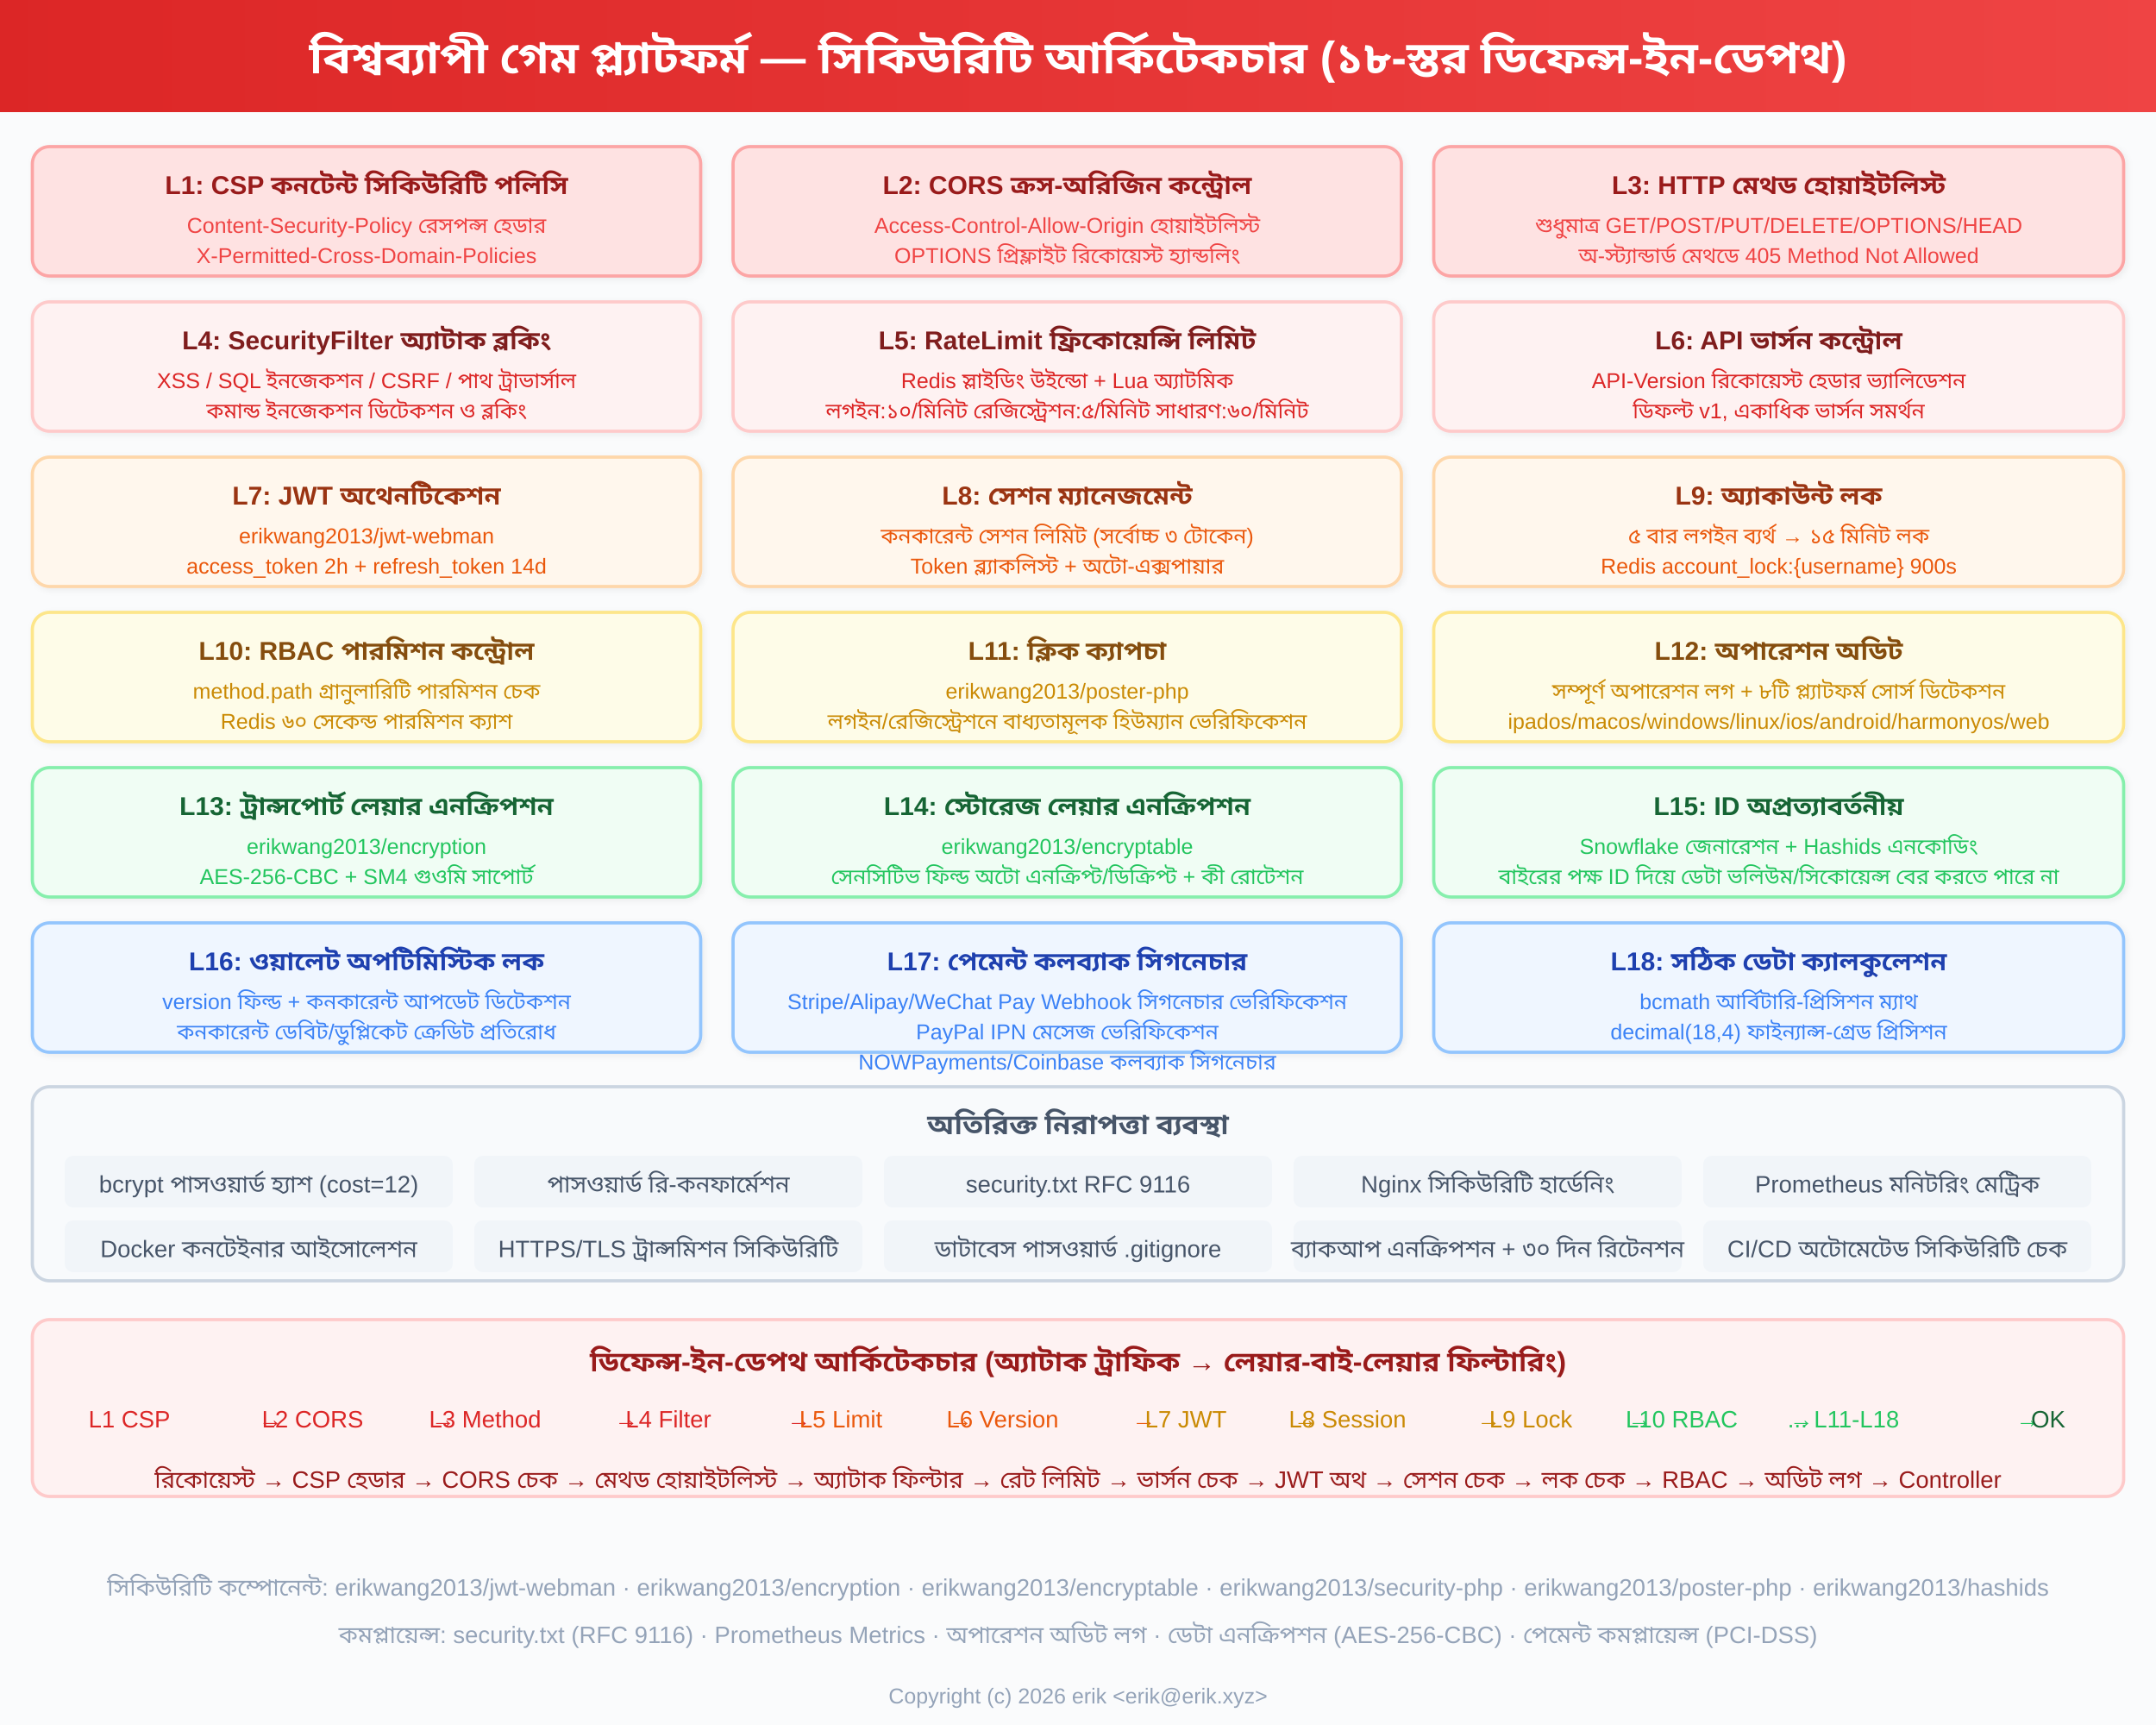
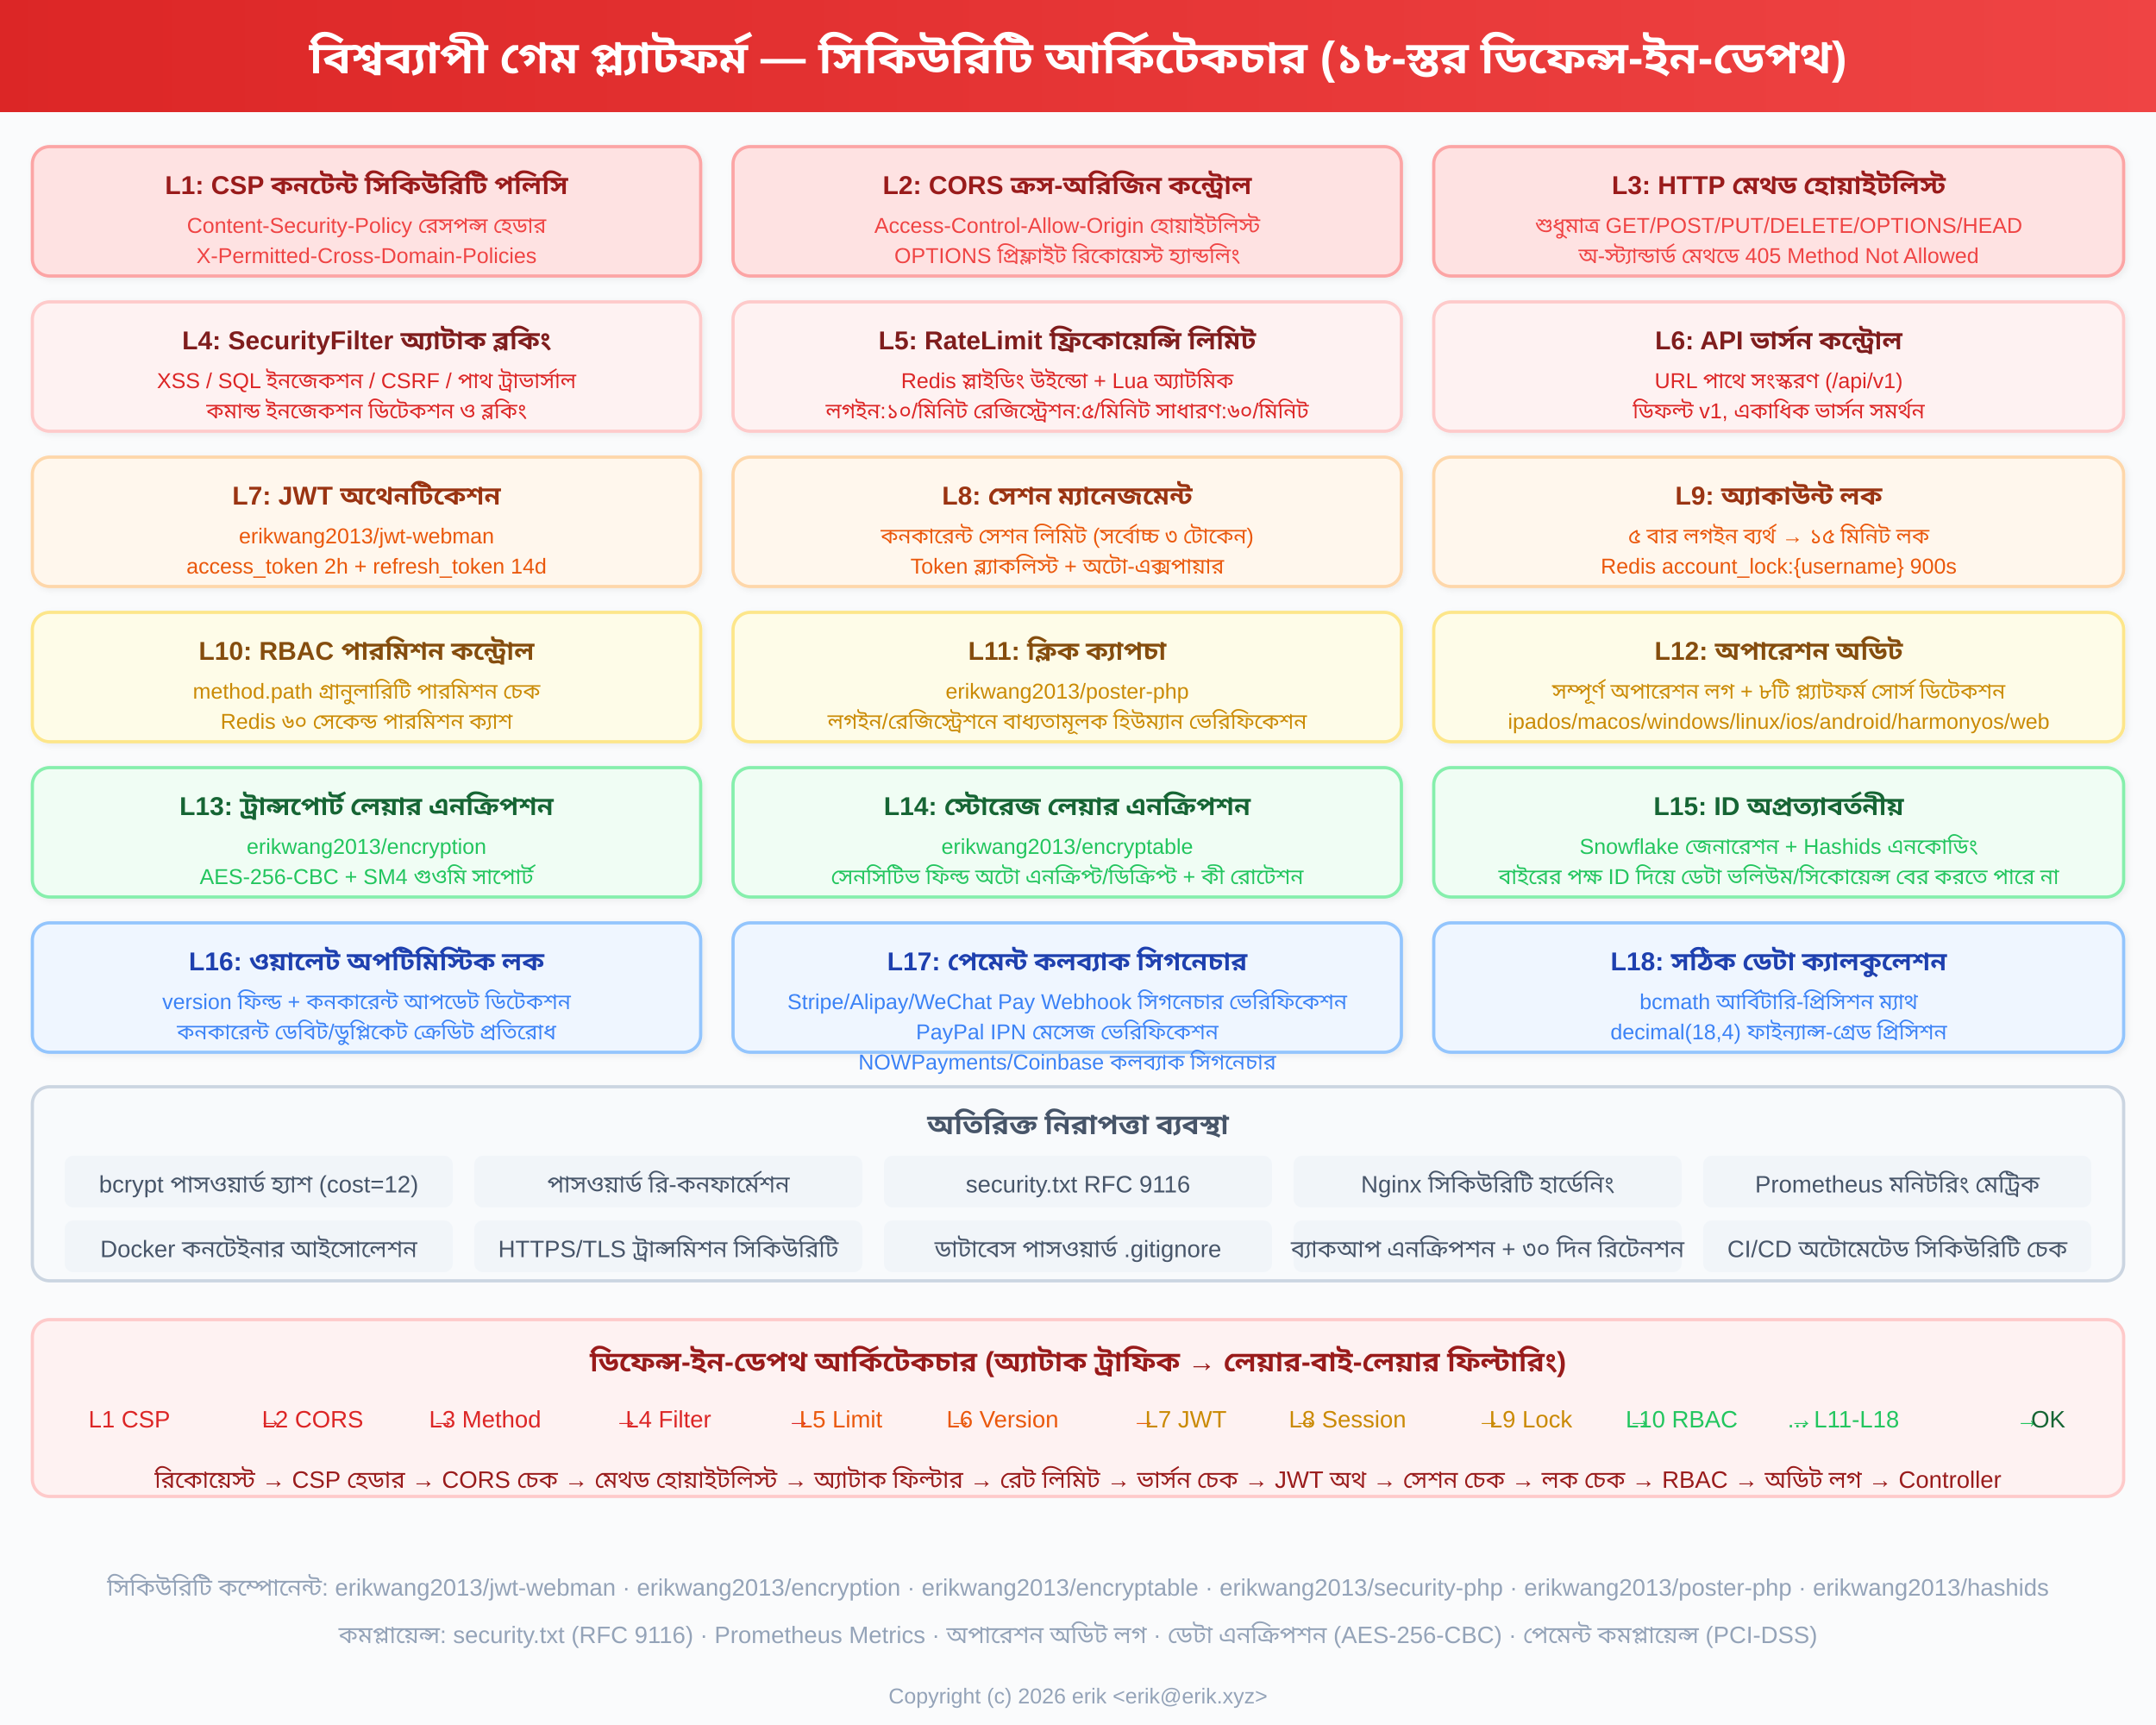
<svg xmlns="http://www.w3.org/2000/svg" viewBox="0 0 1000 800" font-family="Arial, 'Noto Sans SC', 'Noto Sans Bengali', sans-serif">
  <defs>
    <linearGradient id="hd" x1="0" y1="0" x2="1" y2="0">
      <stop offset="0%" stop-color="#dc2626" />
      <stop offset="100%" stop-color="#ef4444" />
    </linearGradient>
    <filter id="sh">
      <feDropShadow dx="1" dy="1" stdDeviation="1.5" flood-opacity=".06" />
    </filter>
  </defs>
  <rect width="1000" height="800" fill="#fafbfc" />
  <rect x="0" y="0" width="1000" height="52" fill="url(#hd)" />
  <text x="500" y="34" text-anchor="middle" fill="#fff" font-size="21" font-weight="bold">বিশ্বব্যাপী গেম প্ল্যাটফর্ম — সিকিউরিটি আর্কিটেকচার (১৮-স্তর ডিফেন্স-ইন-ডেপথ)</text>
  <rect x="15" y="68" width="310" height="60" rx="8" fill="#fee2e2" stroke="#fca5a5" stroke-width="1.5" filter="url(#sh)" />
  <text x="170" y="90" text-anchor="middle" fill="#991b1b" font-size="12" font-weight="bold">L1: CSP কনটেন্ট সিকিউরিটি পলিসি</text>
  <text x="170" y="108" text-anchor="middle" fill="#ef4444" font-size="10">Content-Security-Policy রেসপন্স হেডার</text>
  <text x="170" y="122" text-anchor="middle" fill="#ef4444" font-size="10">X-Permitted-Cross-Domain-Policies</text>
  <rect x="340" y="68" width="310" height="60" rx="8" fill="#fee2e2" stroke="#fca5a5" stroke-width="1.5" filter="url(#sh)" />
  <text x="495" y="90" text-anchor="middle" fill="#991b1b" font-size="12" font-weight="bold">L2: CORS ক্রস-অরিজিন কন্ট্রোল</text>
  <text x="495" y="108" text-anchor="middle" fill="#ef4444" font-size="10">Access-Control-Allow-Origin হোয়াইটলিস্ট</text>
  <text x="495" y="122" text-anchor="middle" fill="#ef4444" font-size="10">OPTIONS প্রিফ্লাইট রিকোয়েস্ট হ্যান্ডলিং</text>
  <rect x="665" y="68" width="320" height="60" rx="8" fill="#fee2e2" stroke="#fca5a5" stroke-width="1.5" filter="url(#sh)" />
  <text x="825" y="90" text-anchor="middle" fill="#991b1b" font-size="12" font-weight="bold">L3: HTTP মেথড হোয়াইটলিস্ট</text>
  <text x="825" y="108" text-anchor="middle" fill="#ef4444" font-size="10">শুধুমাত্র GET/POST/PUT/DELETE/OPTIONS/HEAD</text>
  <text x="825" y="122" text-anchor="middle" fill="#ef4444" font-size="10">অ-স্ট্যান্ডার্ড মেথডে 405 Method Not Allowed</text>
  <rect x="15" y="140" width="310" height="60" rx="8" fill="#fef2f2" stroke="#fecaca" stroke-width="1.5" filter="url(#sh)" />
  <text x="170" y="162" text-anchor="middle" fill="#7f1d1d" font-size="12" font-weight="bold">L4: SecurityFilter অ্যাটাক ব্লকিং</text>
  <text x="170" y="180" text-anchor="middle" fill="#dc2626" font-size="10">XSS / SQL ইনজেকশন / CSRF / পাথ ট্রাভার্সাল</text>
  <text x="170" y="194" text-anchor="middle" fill="#dc2626" font-size="10">কমান্ড ইনজেকশন ডিটেকশন ও ব্লকিং</text>
  <rect x="340" y="140" width="310" height="60" rx="8" fill="#fef2f2" stroke="#fecaca" stroke-width="1.5" filter="url(#sh)" />
  <text x="495" y="162" text-anchor="middle" fill="#7f1d1d" font-size="12" font-weight="bold">L5: RateLimit ফ্রিকোয়েন্সি লিমিট</text>
  <text x="495" y="180" text-anchor="middle" fill="#dc2626" font-size="10">Redis স্লাইডিং উইন্ডো + Lua অ্যাটমিক</text>
  <text x="495" y="194" text-anchor="middle" fill="#dc2626" font-size="10">লগইন:১০/মিনিট  রেজিস্ট্রেশন:৫/মিনিট  সাধারণ:৬০/মিনিট</text>
  <rect x="665" y="140" width="320" height="60" rx="8" fill="#fef2f2" stroke="#fecaca" stroke-width="1.5" filter="url(#sh)" />
  <text x="825" y="162" text-anchor="middle" fill="#7f1d1d" font-size="12" font-weight="bold">L6: API ভার্সন কন্ট্রোল</text>
-   <text x="825" y="180" text-anchor="middle" fill="#dc2626" font-size="10">API-Version রিকোয়েস্ট হেডার ভ্যালিডেশন</text>
+   <text x="825" y="180" text-anchor="middle" fill="#dc2626" font-size="10">URL পাথে সংস্করণ (/api/v1)</text>
  <text x="825" y="194" text-anchor="middle" fill="#dc2626" font-size="10">ডিফল্ট v1, একাধিক ভার্সন সমর্থন</text>
  <rect x="15" y="212" width="310" height="60" rx="8" fill="#fff7ed" stroke="#fed7aa" stroke-width="1.5" filter="url(#sh)" />
  <text x="170" y="234" text-anchor="middle" fill="#9a3412" font-size="12" font-weight="bold">L7: JWT অথেনটিকেশন</text>
  <text x="170" y="252" text-anchor="middle" fill="#ea580c" font-size="10">erikwang2013/jwt-webman</text>
  <text x="170" y="266" text-anchor="middle" fill="#ea580c" font-size="10">access_token 2h + refresh_token 14d</text>
  <rect x="340" y="212" width="310" height="60" rx="8" fill="#fff7ed" stroke="#fed7aa" stroke-width="1.5" filter="url(#sh)" />
  <text x="495" y="234" text-anchor="middle" fill="#9a3412" font-size="12" font-weight="bold">L8: সেশন ম্যানেজমেন্ট</text>
  <text x="495" y="252" text-anchor="middle" fill="#ea580c" font-size="10">কনকারেন্ট সেশন লিমিট (সর্বোচ্চ ৩ টোকেন)</text>
  <text x="495" y="266" text-anchor="middle" fill="#ea580c" font-size="10">Token ব্ল্যাকলিস্ট + অটো-এক্সপায়ার</text>
  <rect x="665" y="212" width="320" height="60" rx="8" fill="#fff7ed" stroke="#fed7aa" stroke-width="1.5" filter="url(#sh)" />
  <text x="825" y="234" text-anchor="middle" fill="#9a3412" font-size="12" font-weight="bold">L9: অ্যাকাউন্ট লক</text>
  <text x="825" y="252" text-anchor="middle" fill="#ea580c" font-size="10">৫ বার লগইন ব্যর্থ → ১৫ মিনিট লক</text>
  <text x="825" y="266" text-anchor="middle" fill="#ea580c" font-size="10">Redis account_lock:{username} 900s</text>
  <rect x="15" y="284" width="310" height="60" rx="8" fill="#fefce8" stroke="#fde68a" stroke-width="1.5" filter="url(#sh)" />
  <text x="170" y="306" text-anchor="middle" fill="#854d0e" font-size="12" font-weight="bold">L10: RBAC পারমিশন কন্ট্রোল</text>
  <text x="170" y="324" text-anchor="middle" fill="#ca8a04" font-size="10">method.path গ্রানুলারিটি পারমিশন চেক</text>
  <text x="170" y="338" text-anchor="middle" fill="#ca8a04" font-size="10">Redis ৬০ সেকেন্ড পারমিশন ক্যাশ</text>
  <rect x="340" y="284" width="310" height="60" rx="8" fill="#fefce8" stroke="#fde68a" stroke-width="1.5" filter="url(#sh)" />
  <text x="495" y="306" text-anchor="middle" fill="#854d0e" font-size="12" font-weight="bold">L11: ক্লিক ক্যাপচা</text>
  <text x="495" y="324" text-anchor="middle" fill="#ca8a04" font-size="10">erikwang2013/poster-php</text>
  <text x="495" y="338" text-anchor="middle" fill="#ca8a04" font-size="10">লগইন/রেজিস্ট্রেশনে বাধ্যতামূলক হিউম্যান ভেরিফিকেশন</text>
  <rect x="665" y="284" width="320" height="60" rx="8" fill="#fefce8" stroke="#fde68a" stroke-width="1.5" filter="url(#sh)" />
  <text x="825" y="306" text-anchor="middle" fill="#854d0e" font-size="12" font-weight="bold">L12: অপারেশন অডিট</text>
  <text x="825" y="324" text-anchor="middle" fill="#ca8a04" font-size="10">সম্পূর্ণ অপারেশন লগ + ৮টি প্ল্যাটফর্ম সোর্স ডিটেকশন</text>
  <text x="825" y="338" text-anchor="middle" fill="#ca8a04" font-size="10">ipados/macos/windows/linux/ios/android/harmonyos/web</text>
  <rect x="15" y="356" width="310" height="60" rx="8" fill="#f0fdf4" stroke="#86efac" stroke-width="1.5" filter="url(#sh)" />
  <text x="170" y="378" text-anchor="middle" fill="#166534" font-size="12" font-weight="bold">L13: ট্রান্সপোর্ট লেয়ার এনক্রিপশন</text>
  <text x="170" y="396" text-anchor="middle" fill="#22c55e" font-size="10">erikwang2013/encryption</text>
  <text x="170" y="410" text-anchor="middle" fill="#22c55e" font-size="10">AES-256-CBC + SM4 গুওমি সাপোর্ট</text>
  <rect x="340" y="356" width="310" height="60" rx="8" fill="#f0fdf4" stroke="#86efac" stroke-width="1.5" filter="url(#sh)" />
  <text x="495" y="378" text-anchor="middle" fill="#166534" font-size="12" font-weight="bold">L14: স্টোরেজ লেয়ার এনক্রিপশন</text>
  <text x="495" y="396" text-anchor="middle" fill="#22c55e" font-size="10">erikwang2013/encryptable</text>
  <text x="495" y="410" text-anchor="middle" fill="#22c55e" font-size="10">সেনসিটিভ ফিল্ড অটো এনক্রিপ্ট/ডিক্রিপ্ট + কী রোটেশন</text>
  <rect x="665" y="356" width="320" height="60" rx="8" fill="#f0fdf4" stroke="#86efac" stroke-width="1.5" filter="url(#sh)" />
  <text x="825" y="378" text-anchor="middle" fill="#166534" font-size="12" font-weight="bold">L15: ID অপ্রত্যাবর্তনীয়</text>
  <text x="825" y="396" text-anchor="middle" fill="#22c55e" font-size="10">Snowflake জেনারেশন + Hashids এনকোডিং</text>
  <text x="825" y="410" text-anchor="middle" fill="#22c55e" font-size="10">বাইরের পক্ষ ID দিয়ে ডেটা ভলিউম/সিকোয়েন্স বের করতে পারে না</text>
  <rect x="15" y="428" width="310" height="60" rx="8" fill="#eff6ff" stroke="#93c5fd" stroke-width="1.5" filter="url(#sh)" />
  <text x="170" y="450" text-anchor="middle" fill="#1e40af" font-size="12" font-weight="bold">L16: ওয়ালেট অপটিমিস্টিক লক</text>
  <text x="170" y="468" text-anchor="middle" fill="#3b82f6" font-size="10">version ফিল্ড + কনকারেন্ট আপডেট ডিটেকশন</text>
  <text x="170" y="482" text-anchor="middle" fill="#3b82f6" font-size="10">কনকারেন্ট ডেবিট/ডুপ্লিকেট ক্রেডিট প্রতিরোধ</text>
  <rect x="340" y="428" width="310" height="60" rx="8" fill="#eff6ff" stroke="#93c5fd" stroke-width="1.5" filter="url(#sh)" />
  <text x="495" y="450" text-anchor="middle" fill="#1e40af" font-size="12" font-weight="bold">L17: পেমেন্ট কলব্যাক সিগনেচার</text>
  <text x="495" y="468" text-anchor="middle" fill="#3b82f6" font-size="10">Stripe/Alipay/WeChat Pay Webhook সিগনেচার ভেরিফিকেশন</text>
  <text x="495" y="482" text-anchor="middle" fill="#3b82f6" font-size="10">PayPal IPN মেসেজ ভেরিফিকেশন</text>
  <text x="495" y="496" text-anchor="middle" fill="#3b82f6" font-size="10">NOWPayments/Coinbase কলব্যাক সিগনেচার</text>
  <rect x="665" y="428" width="320" height="60" rx="8" fill="#eff6ff" stroke="#93c5fd" stroke-width="1.5" filter="url(#sh)" />
  <text x="825" y="450" text-anchor="middle" fill="#1e40af" font-size="12" font-weight="bold">L18: সঠিক ডেটা ক্যালকুলেশন</text>
  <text x="825" y="468" text-anchor="middle" fill="#3b82f6" font-size="10">bcmath আর্বিটারি-প্রিসিশন ম্যাথ</text>
  <text x="825" y="482" text-anchor="middle" fill="#3b82f6" font-size="10">decimal(18,4) ফাইন্যান্স-গ্রেড প্রিসিশন</text>
  <rect x="15" y="504" width="970" height="90" rx="8" fill="#f8fafc" stroke="#cbd5e1" stroke-width="1.5" />
  <text x="500" y="526" text-anchor="middle" fill="#475569" font-size="13" font-weight="bold">অতিরিক্ত নিরাপত্তা ব্যবস্থা</text>
  <rect x="30" y="536" width="180" height="24" rx="4" fill="#f1f5f9" />
  <text x="120" y="553" text-anchor="middle" fill="#475569" font-size="11">bcrypt পাসওয়ার্ড হ্যাশ (cost=12)</text>
  <rect x="220" y="536" width="180" height="24" rx="4" fill="#f1f5f9" />
  <text x="310" y="553" text-anchor="middle" fill="#475569" font-size="11">পাসওয়ার্ড রি-কনফার্মেশন</text>
  <rect x="410" y="536" width="180" height="24" rx="4" fill="#f1f5f9" />
  <text x="500" y="553" text-anchor="middle" fill="#475569" font-size="11">security.txt RFC 9116</text>
  <rect x="600" y="536" width="180" height="24" rx="4" fill="#f1f5f9" />
  <text x="690" y="553" text-anchor="middle" fill="#475569" font-size="11">Nginx সিকিউরিটি হার্ডেনিং</text>
  <rect x="790" y="536" width="180" height="24" rx="4" fill="#f1f5f9" />
  <text x="880" y="553" text-anchor="middle" fill="#475569" font-size="11">Prometheus মনিটরিং মেট্রিক</text>
  <rect x="30" y="566" width="180" height="24" rx="4" fill="#f1f5f9" />
  <text x="120" y="583" text-anchor="middle" fill="#475569" font-size="11">Docker কনটেইনার আইসোলেশন</text>
  <rect x="220" y="566" width="180" height="24" rx="4" fill="#f1f5f9" />
  <text x="310" y="583" text-anchor="middle" fill="#475569" font-size="11">HTTPS/TLS ট্রান্সমিশন সিকিউরিটি</text>
  <rect x="410" y="566" width="180" height="24" rx="4" fill="#f1f5f9" />
  <text x="500" y="583" text-anchor="middle" fill="#475569" font-size="11">ডাটাবেস পাসওয়ার্ড .gitignore</text>
  <rect x="600" y="566" width="180" height="24" rx="4" fill="#f1f5f9" />
  <text x="690" y="583" text-anchor="middle" fill="#475569" font-size="11">ব্যাকআপ এনক্রিপশন + ৩০ দিন রিটেনশন</text>
  <rect x="790" y="566" width="180" height="24" rx="4" fill="#f1f5f9" />
  <text x="880" y="583" text-anchor="middle" fill="#475569" font-size="11">CI/CD অটোমেটেড সিকিউরিটি চেক</text>
  <rect x="15" y="612" width="970" height="82" rx="8" fill="#fef2f2" stroke="#fecaca" stroke-width="1.5" />
  <text x="500" y="636" text-anchor="middle" fill="#991b1b" font-size="13" font-weight="bold">ডিফেন্স-ইন-ডেপথ আর্কিটেকচার (অ্যাটাক ট্রাফিক → লেয়ার-বাই-লেয়ার ফিল্টারিং)</text>
  <text x="60" y="662" text-anchor="middle" fill="#dc2626" font-size="11">L1 CSP</text>
  <text x="120" y="662" fill="#dc2626" font-size="11">→</text>
  <text x="145" y="662" text-anchor="middle" fill="#dc2626" font-size="11">L2 CORS</text>
  <text x="200" y="662" fill="#dc2626" font-size="11">→</text>
  <text x="225" y="662" text-anchor="middle" fill="#dc2626" font-size="11">L3 Method</text>
  <text x="285" y="662" fill="#dc2626" font-size="11">→</text>
  <text x="310" y="662" text-anchor="middle" fill="#dc2626" font-size="11">L4 Filter</text>
  <text x="365" y="662" fill="#dc2626" font-size="11">→</text>
  <text x="390" y="662" text-anchor="middle" fill="#ea580c" font-size="11">L5 Limit</text>
  <text x="440" y="662" fill="#ea580c" font-size="11">→</text>
  <text x="465" y="662" text-anchor="middle" fill="#ea580c" font-size="11">L6 Version</text>
  <text x="525" y="662" fill="#ea580c" font-size="11">→</text>
  <text x="550" y="662" text-anchor="middle" fill="#ca8a04" font-size="11">L7 JWT</text>
  <text x="600" y="662" fill="#ca8a04" font-size="11">→</text>
  <text x="625" y="662" text-anchor="middle" fill="#ca8a04" font-size="11">L8 Session</text>
  <text x="685" y="662" fill="#ca8a04" font-size="11">→</text>
  <text x="710" y="662" text-anchor="middle" fill="#ca8a04" font-size="11">L9 Lock</text>
  <text x="755" y="662" fill="#22c55e" font-size="11">→</text>
  <text x="780" y="662" text-anchor="middle" fill="#22c55e" font-size="11">L10 RBAC</text>
  <text x="830" y="662" fill="#22c55e" font-size="11">→</text>
  <text x="855" y="662" text-anchor="middle" fill="#22c55e" font-size="11">... L11-L18</text>
  <text x="935" y="662" fill="#22c55e" font-size="11">→</text>
  <text x="950" y="662" text-anchor="middle" fill="#166534" font-size="11">OK</text>
  <text x="500" y="690" text-anchor="middle" fill="#991b1b" font-size="11">রিকোয়েস্ট → CSP হেডার → CORS চেক → মেথড হোয়াইটলিস্ট → অ্যাটাক ফিল্টার → রেট লিমিট → ভার্সন চেক → JWT অথ → সেশন চেক → লক চেক → RBAC → অডিট লগ → Controller</text>
  <text x="500" y="740" text-anchor="middle" fill="#94a3b8" font-size="11">সিকিউরিটি কম্পোনেন্ট: erikwang2013/jwt-webman · erikwang2013/encryption · erikwang2013/encryptable · erikwang2013/security-php · erikwang2013/poster-php · erikwang2013/hashids</text>
  <text x="500" y="762" text-anchor="middle" fill="#94a3b8" font-size="11">কমপ্লায়েন্স: security.txt (RFC 9116) · Prometheus Metrics · অপারেশন অডিট লগ · ডেটা এনক্রিপশন (AES-256-CBC) · পেমেন্ট কমপ্লায়েন্স (PCI-DSS)</text>
  <text x="500" y="790" text-anchor="middle" fill="#94a3b8" font-size="10">Copyright (c) 2026 erik &lt;erik@erik.xyz&gt;</text>
</svg>
